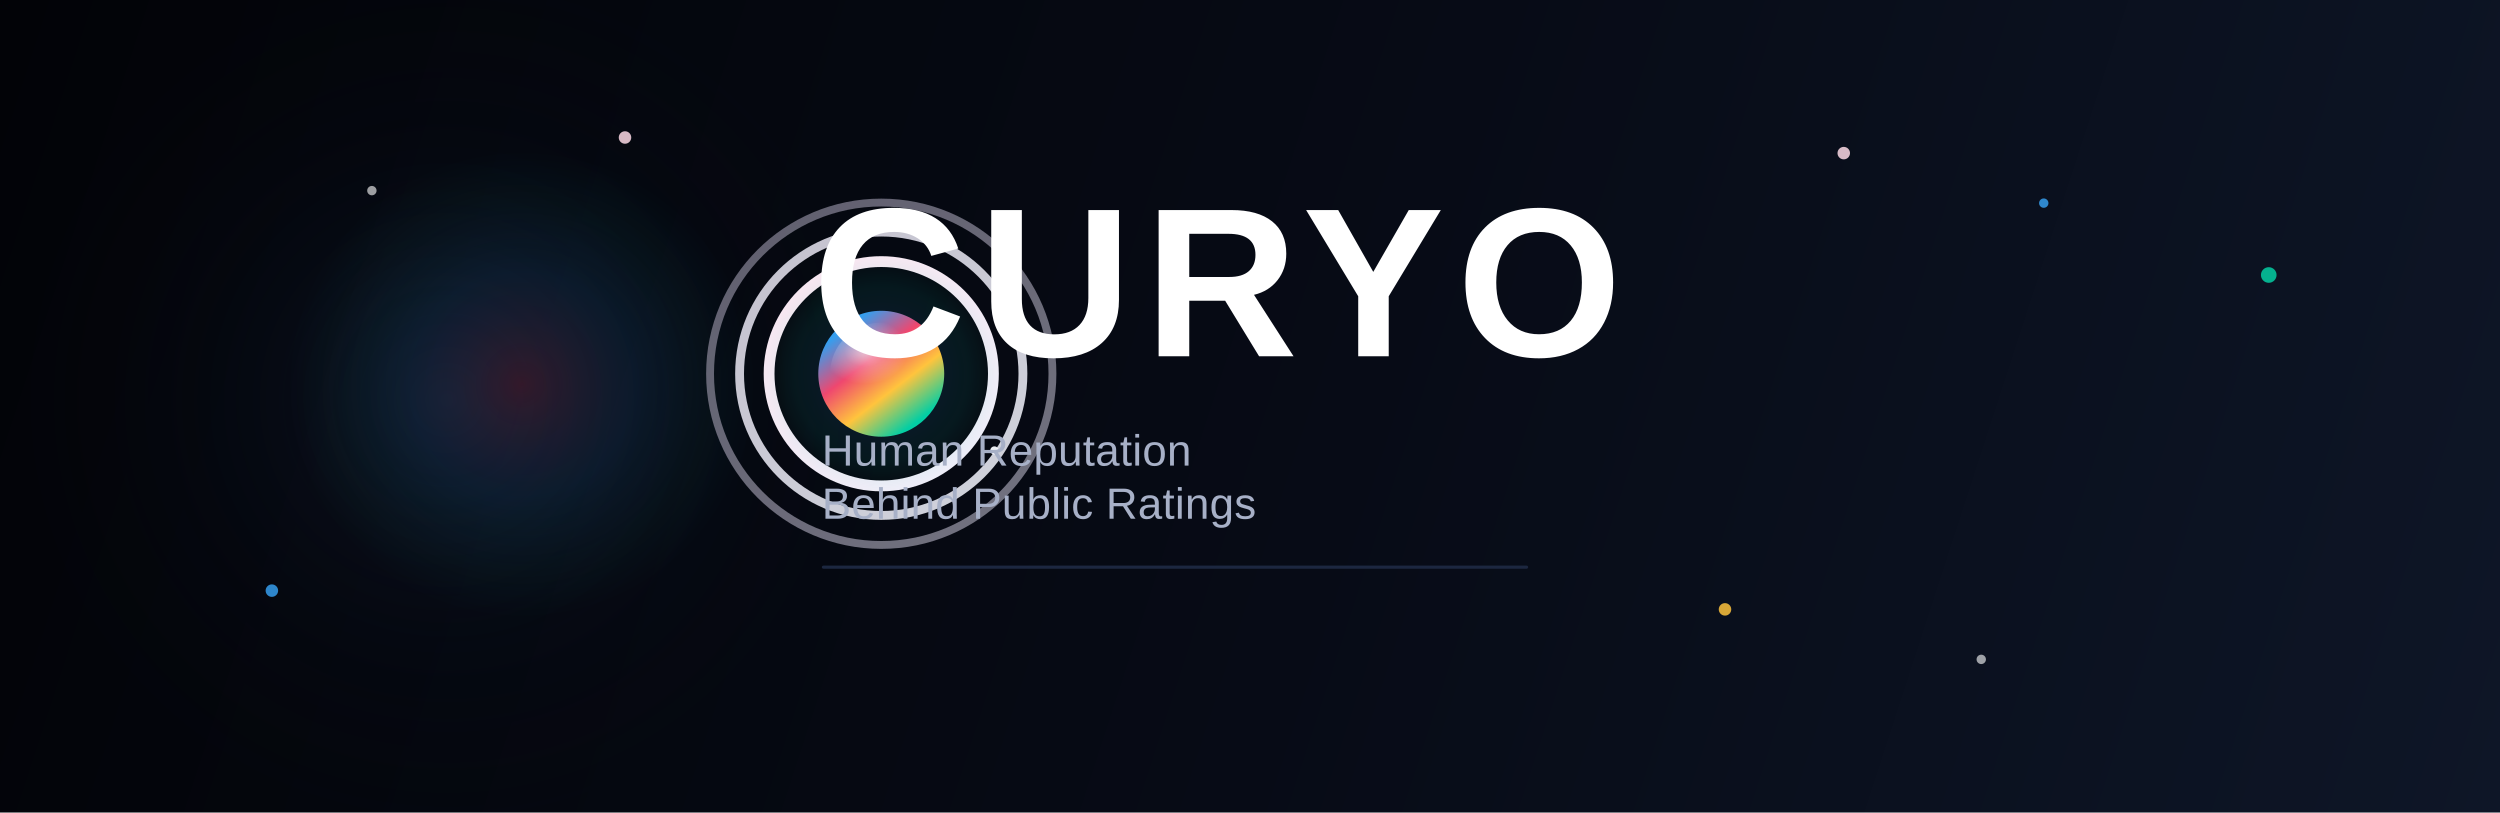
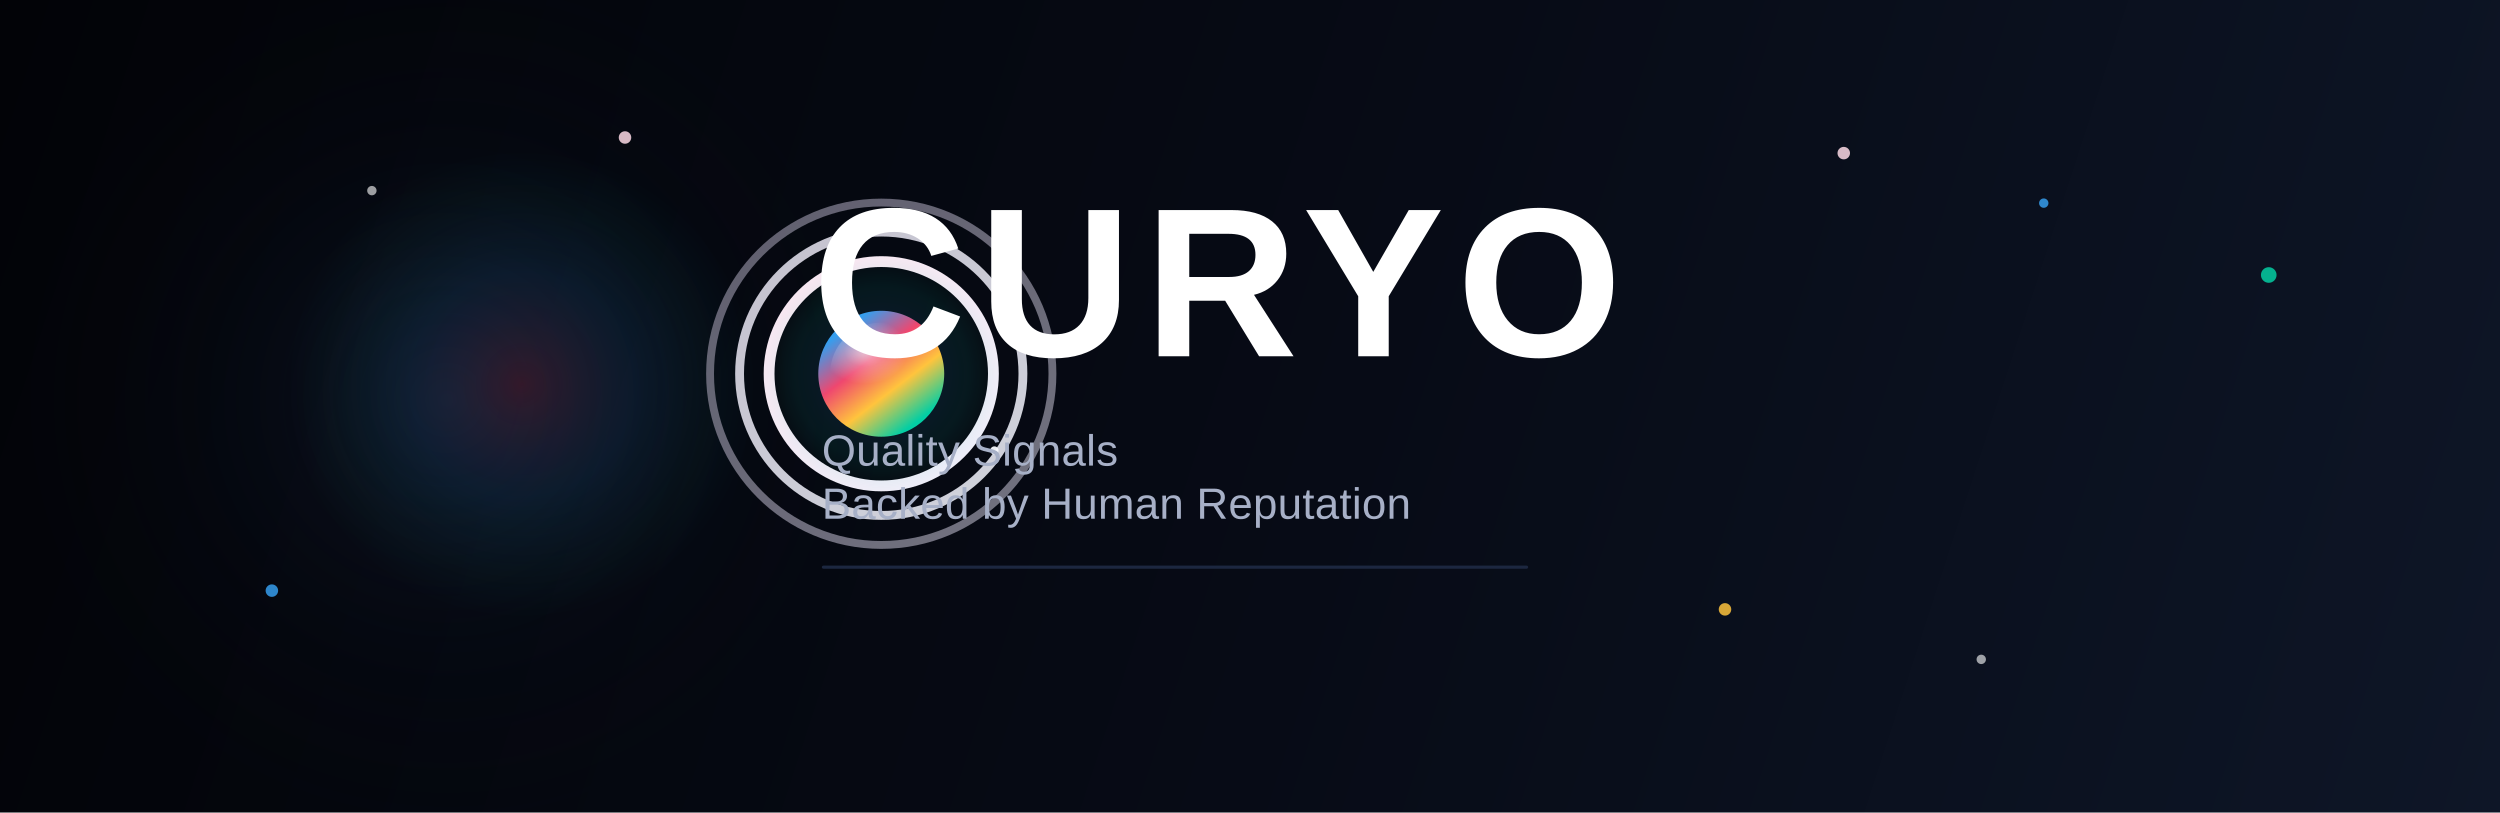
<svg xmlns="http://www.w3.org/2000/svg" viewBox="0 0 1600 520" width="1600" height="520" fill="none">
  <defs>
    <linearGradient id="banner-bg" x1="0" y1="0" x2="1600" y2="520" gradientUnits="userSpaceOnUse">
      <stop offset="0%" stop-color="#020307" />
      <stop offset="54%" stop-color="#070B16" />
      <stop offset="100%" stop-color="#0E1627" />
    </linearGradient>
    <radialGradient id="banner-left-glow" cx="286" cy="256" r="290" gradientUnits="userSpaceOnUse">
      <stop offset="0%" stop-color="#141D32" stop-opacity="0.55" />
      <stop offset="56%" stop-color="#0B1222" stop-opacity="0.16" />
      <stop offset="100%" stop-color="#05070D" stop-opacity="0" />
    </radialGradient>
    <radialGradient id="banner-core-glow" cx="334" cy="246" r="150" gradientUnits="userSpaceOnUse">
      <stop offset="0%" stop-color="#EF476F" stop-opacity="0.18" />
      <stop offset="48%" stop-color="#359EEE" stop-opacity="0.1" />
      <stop offset="100%" stop-color="#03CEA4" stop-opacity="0" />
    </radialGradient>
    <radialGradient id="banner-orb-glow" cx="50%" cy="50%" r="50%">
      <stop offset="0%" stop-color="#EF476F" stop-opacity="0.18" />
      <stop offset="44%" stop-color="#359EEE" stop-opacity="0.11" />
      <stop offset="76%" stop-color="#03CEA4" stop-opacity="0.08" />
      <stop offset="100%" stop-color="#03CEA4" stop-opacity="0" />
    </radialGradient>
    <linearGradient id="banner-orb" x1="0.22" y1="0.14" x2="0.78" y2="0.88" gradientUnits="objectBoundingBox">
      <stop offset="0%" stop-color="#359EEE" />
      <stop offset="34%" stop-color="#EF476F" />
      <stop offset="66%" stop-color="#FFC43D" />
      <stop offset="100%" stop-color="#03CEA4" />
    </linearGradient>
    <radialGradient id="banner-gloss" cx="0" cy="0" r="1" gradientUnits="objectBoundingBox" gradientTransform="translate(0.34 0.28) scale(0.42 0.32)">
      <stop stop-color="#FFFFFF" stop-opacity="0.62" />
      <stop offset="0.48" stop-color="#FFFFFF" stop-opacity="0.24" />
      <stop offset="1" stop-color="#FFFFFF" stop-opacity="0" />
    </radialGradient>
    <linearGradient id="banner-inner-ring" x1="146" y1="108" x2="366" y2="404" gradientUnits="userSpaceOnUse">
      <stop offset="0%" stop-color="#FFEAF4" />
      <stop offset="100%" stop-color="#EFF4FF" />
    </linearGradient>
    <linearGradient id="banner-middle-ring" x1="126" y1="90" x2="386" y2="422" gradientUnits="userSpaceOnUse">
      <stop offset="0%" stop-color="#D8D5E2" />
      <stop offset="100%" stop-color="#E7EAF3" />
    </linearGradient>
    <linearGradient id="banner-outer-ring" x1="106" y1="72" x2="406" y2="440" gradientUnits="userSpaceOnUse">
      <stop offset="0%" stop-color="#737182" />
      <stop offset="100%" stop-color="#8B8A99" />
    </linearGradient>
    <symbol id="banner-mark" viewBox="0 0 512 512">
      <circle cx="256" cy="256" r="174" fill="none" stroke="url(#banner-outer-ring)" stroke-width="8" stroke-opacity="0.82" />
      <circle cx="256" cy="256" r="144" fill="none" stroke="url(#banner-middle-ring)" stroke-width="9" stroke-opacity="0.9" />
      <circle cx="256" cy="256" r="114" fill="none" stroke="url(#banner-inner-ring)" stroke-width="11" stroke-opacity="0.98" />
      <circle cx="371" cy="334" r="4.2" fill="#F8FAFF" fill-opacity="0.94" />
      <circle cx="256" cy="256" r="118" fill="url(#banner-orb-glow)" />
      <circle cx="256" cy="256" r="64" fill="url(#banner-orb)" />
      <circle cx="256" cy="256" r="52" fill="url(#banner-gloss)" />
    </symbol>
  </defs>
  <rect width="1600" height="520" fill="url(#banner-bg)" />
  <circle cx="286" cy="256" r="290" fill="url(#banner-left-glow)" />
  <circle cx="334" cy="246" r="150" fill="url(#banner-core-glow)" />
  <g opacity="0.84">
    <circle cx="1180" cy="98" r="4" fill="#FFDCE7" />
    <circle cx="1308" cy="130" r="3" fill="#359EEE" />
    <circle cx="1452" cy="176" r="5" fill="#03CEA4" />
    <circle cx="1104" cy="390" r="4" fill="#FFC43D" />
    <circle cx="1268" cy="422" r="3" fill="#FFFFFF" fill-opacity="0.72" />
    <circle cx="238" cy="122" r="3" fill="#FFFFFF" fill-opacity="0.72" />
    <circle cx="400" cy="88" r="4" fill="#FFDCE7" />
    <circle cx="174" cy="378" r="4" fill="#359EEE" />
  </g>
  <use href="#banner-mark" transform="translate(68 78) scale(0.62)" />
  <text x="520" y="228" font-family="'Helvetica Neue', Arial, sans-serif" font-size="136" font-weight="700" fill="#FFFFFF" letter-spacing="8">
    CURYO
  </text>
  <text x="526" y="298" font-family="'Helvetica Neue', Arial, sans-serif" font-size="28" font-weight="400" fill="#A7B0C7" letter-spacing=".2">
-     <tspan x="526" dy="0">Human Reputation</tspan>
-     <tspan x="526" dy="34">Behind Public Ratings</tspan>
+     <tspan x="526" dy="0">Quality Signals</tspan>
+     <tspan x="526" dy="34">Backed by Human Reputation</tspan>
  </text>
  <rect x="526" y="362" width="452" height="2" rx="1" fill="#1C2740" />
</svg>
